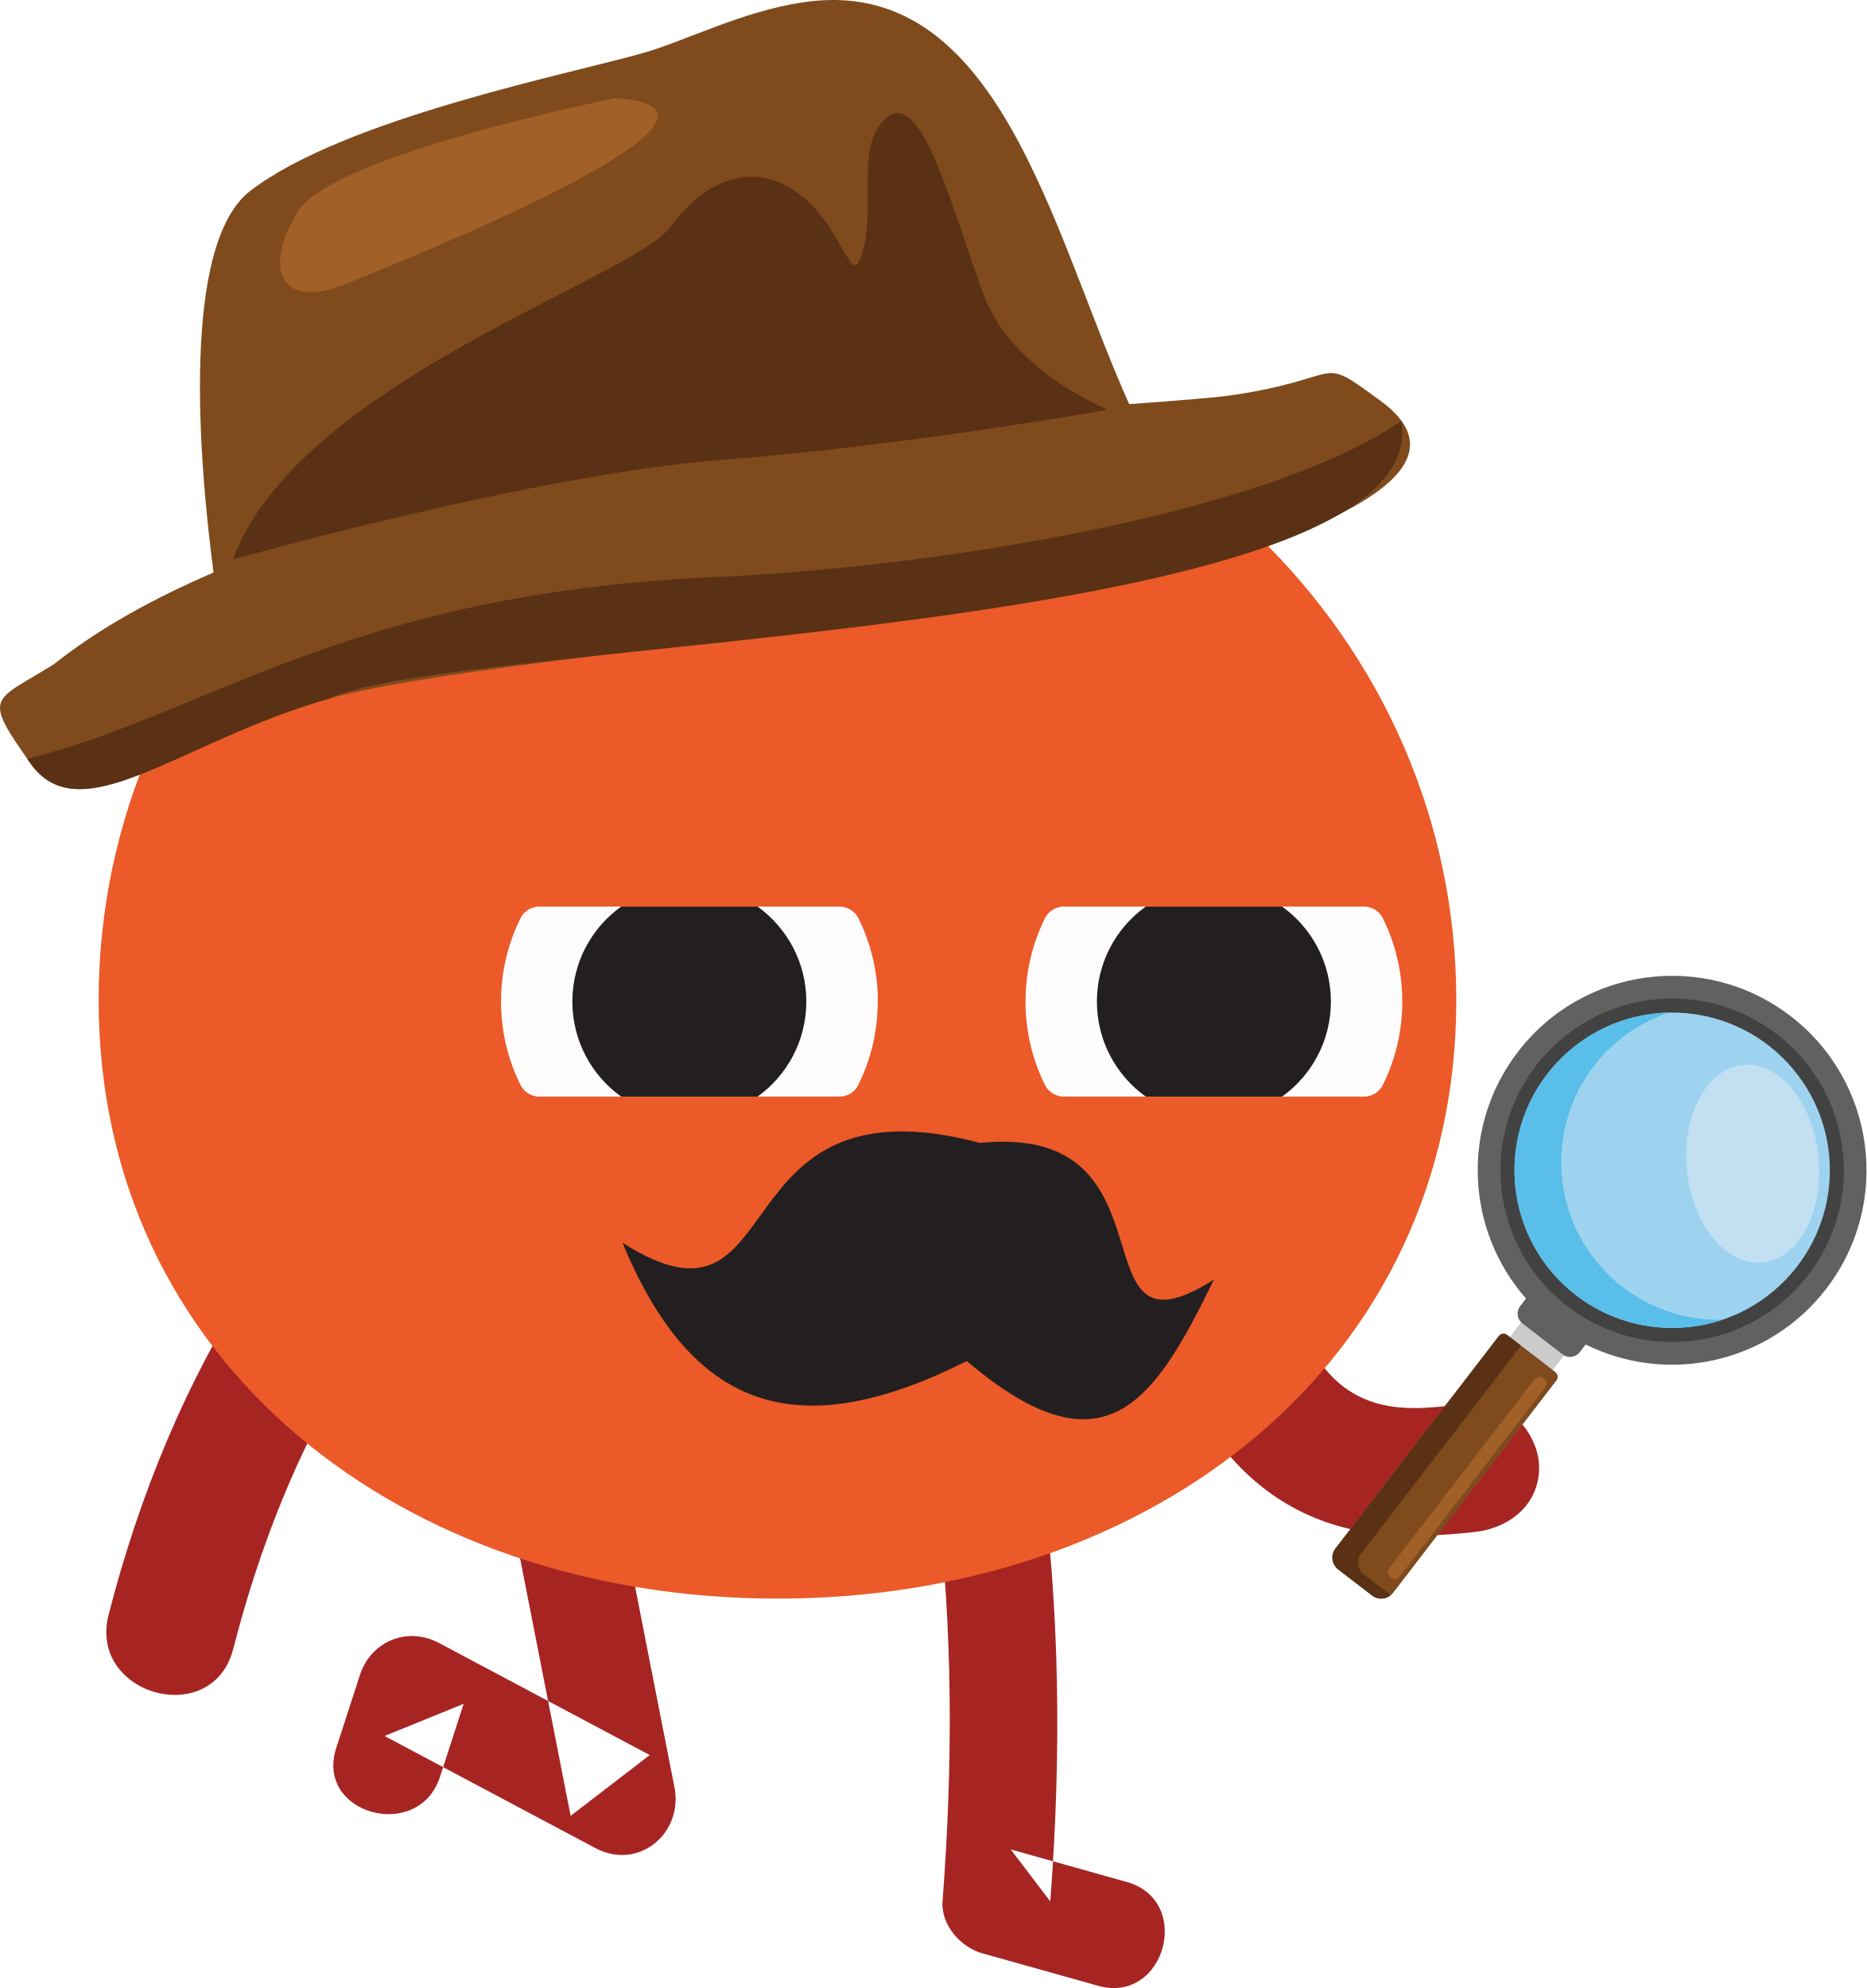
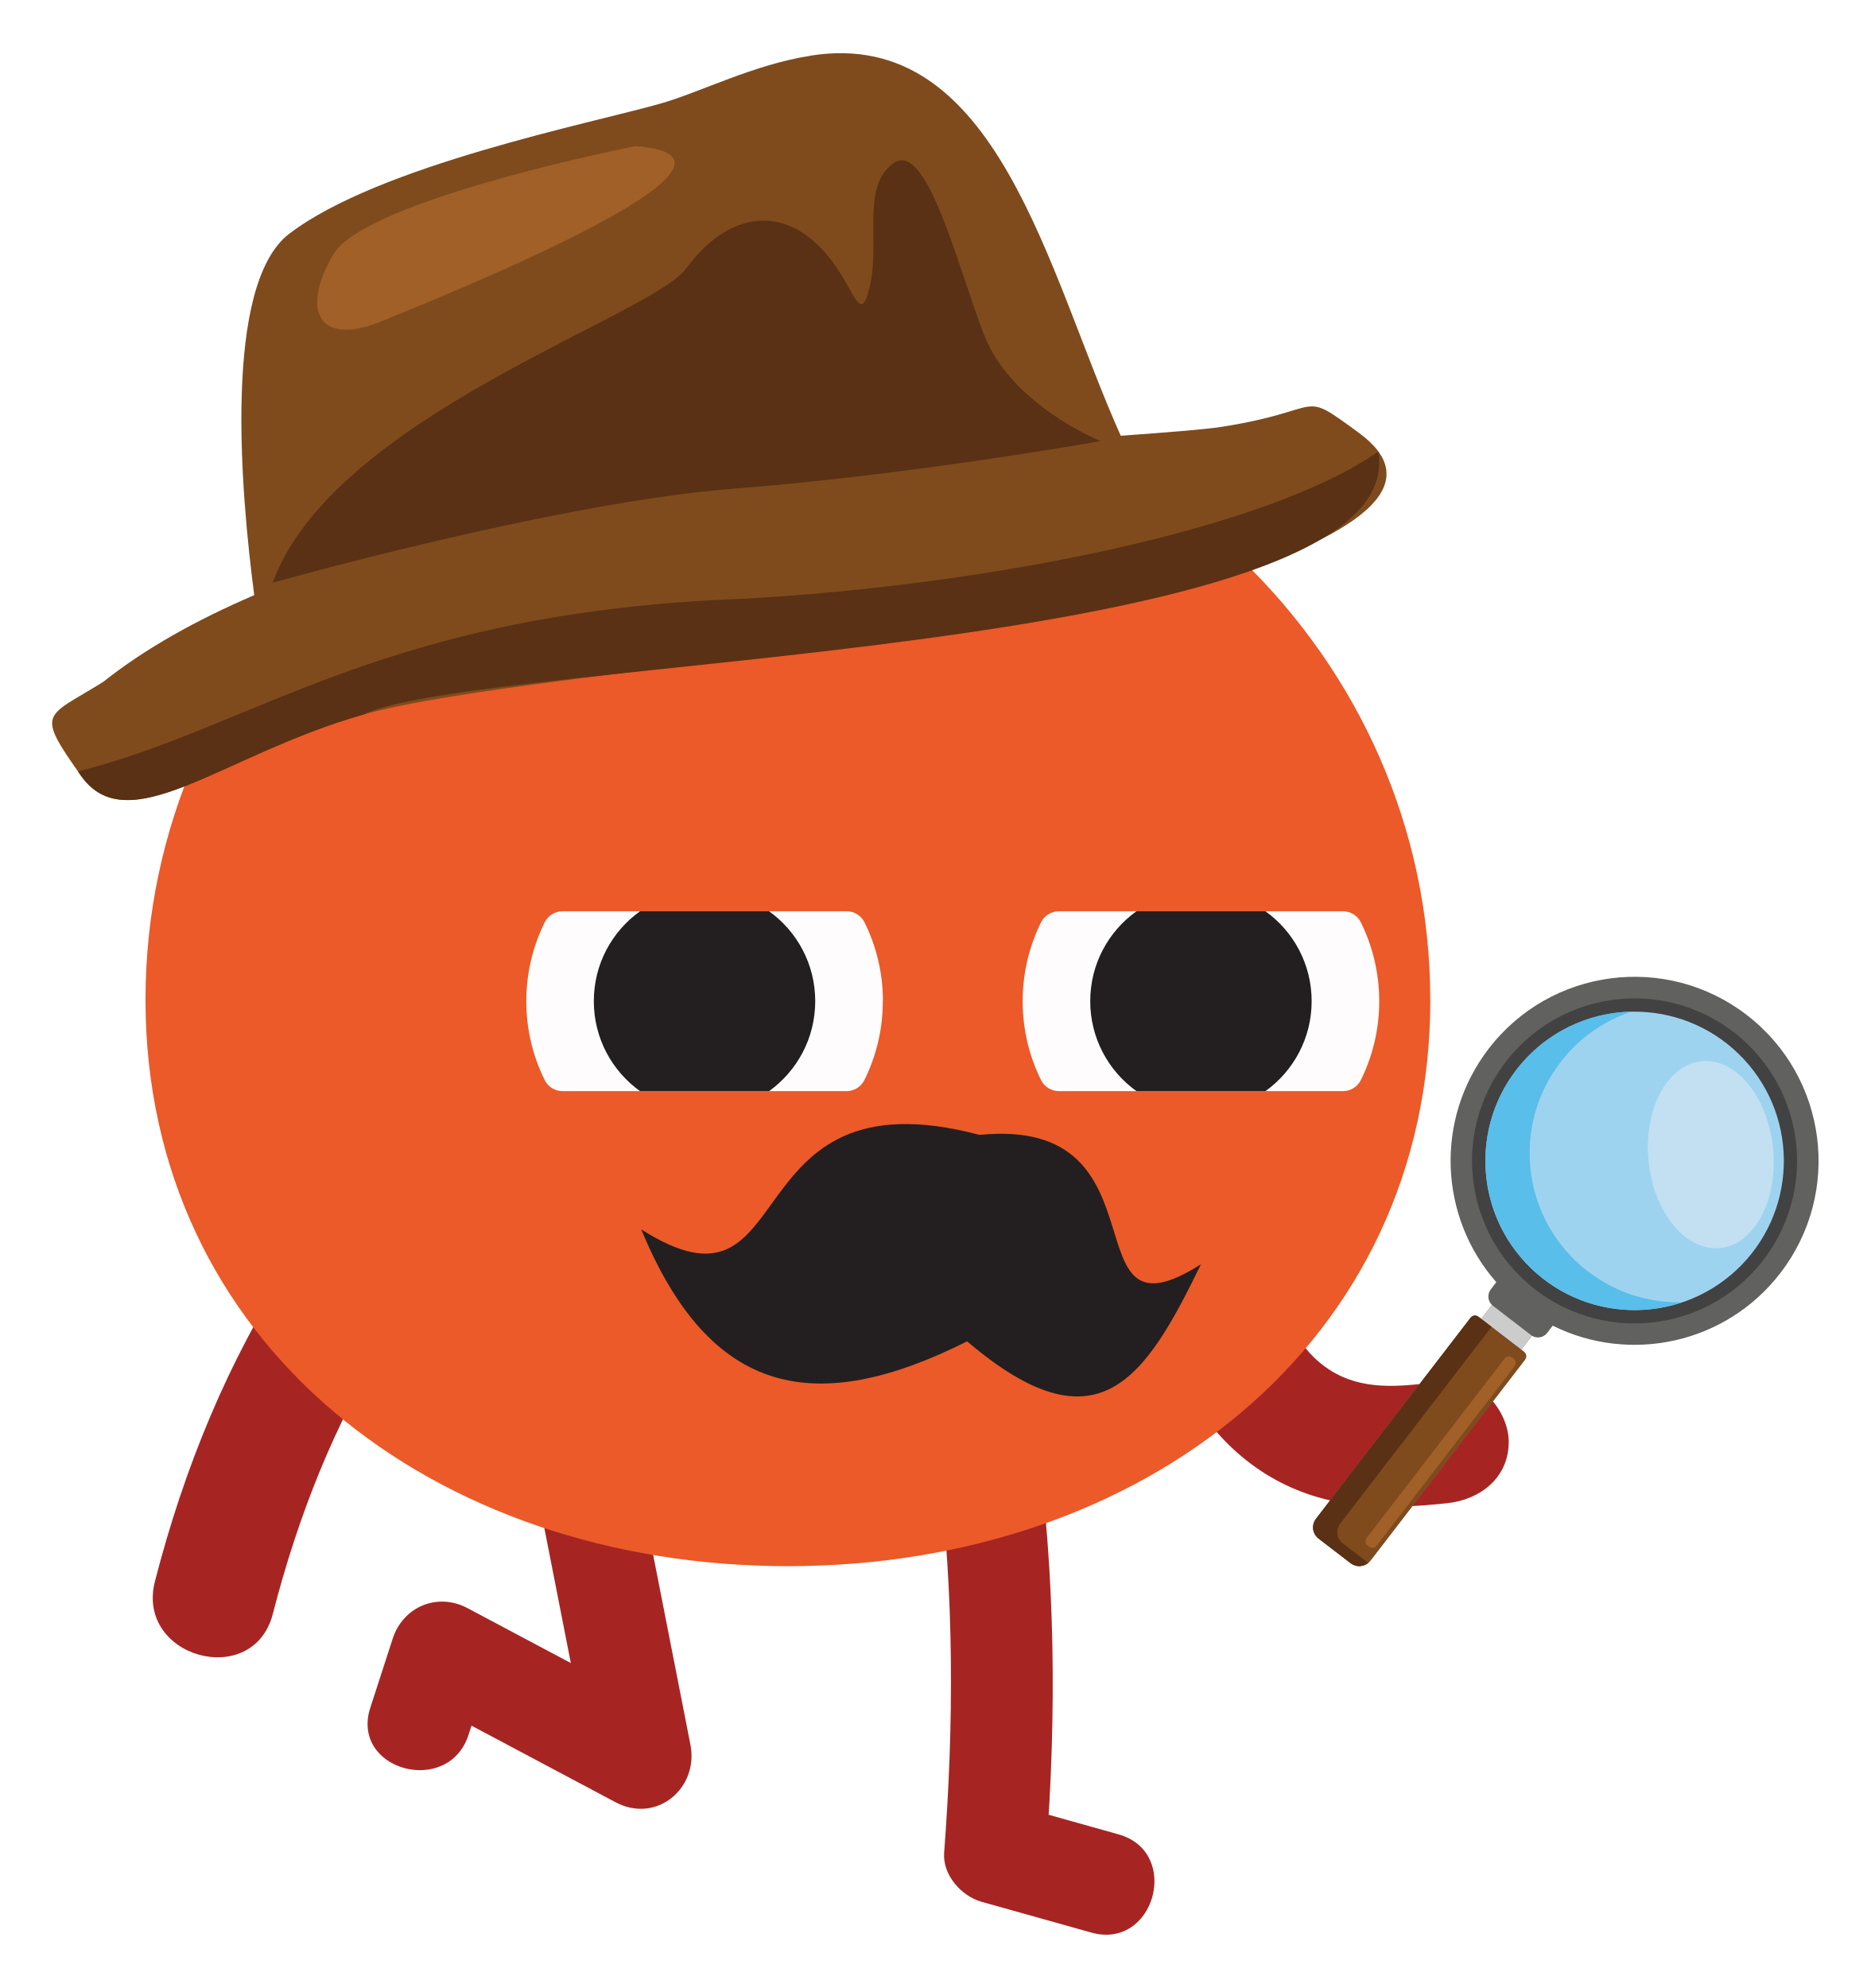
- <svg xmlns="http://www.w3.org/2000/svg" viewBox="0 0 271.33 288.96" preserveAspectRatio="xMidYMid meet">
-   <g fill="none" fill-rule="evenodd">
-     <path fill="#A62523" d="M63.96 258.26c1.15-3.54 2.29-7.07 3.44-10.61-3.83 1.56-7.66 3.12-11.5 4.68 10.21 5.43 20.43 10.86 30.64 16.29 6.28 3.34 12.81-2.14 11.5-8.84-3.46-17.61-6.91-35.21-10.37-52.82-1.94-9.88-17.03-5.69-15.09 4.16 3.46 17.61 6.91 35.21 10.37 52.82 3.83-2.95 7.66-5.89 11.5-8.84-10.21-5.43-20.43-10.86-30.64-16.29-4.6-2.45-9.9-.25-11.5 4.68-1.15 3.54-2.29 7.07-3.44 10.61-3.11 9.61 12 13.72 15.09 4.16z" />
-     <path fill="#A62523" d="M74.06 149.15c-31.09 19.1-49.35 50.84-58.27 85.54-3.01 11.71 15.1 16.71 18.11 4.99 7.7-29.94 22.68-57.75 49.64-74.31 10.28-6.32.86-22.57-9.48-16.22z" />
-     <path fill="#A62523" d="M214.35 203.9c-5.44.59-11.07 1.66-16.25-.67-5.08-2.27-8.28-7.34-9.31-12.66-.77-3.97-.56-6.92.94-10.6 2.25-5.52 7.19-9.43 11.57-13.22 9.16-7.92-4.17-21.15-13.28-13.28-6.91 5.97-13.01 12.35-16.24 21.08-2.59 7.01-2.68 14.99-.83 22.2 2.28 8.88 8.13 17.13 16.06 21.82 8.64 5.11 17.71 5.16 27.33 4.11 5.04-.55 9.39-3.92 9.39-9.39 0-4.65-4.32-9.95-9.39-9.39z" />
-     <path fill="#A62523" d="M120.38 160.05c16.76 36.28 19.65 76.93 16.63 116.31-.26 3.4 2.62 6.67 5.75 7.55 5.62 1.58 11.24 3.15 16.87 4.73 9.72 2.72 13.86-12.38 4.16-15.09-5.62-1.58-11.24-3.15-16.87-4.73l5.75 7.55c3.25-42.33-.8-85.32-18.77-124.21-1.77-3.84-7.31-4.8-10.71-2.81-3.94 2.3-4.59 6.86-2.81 10.71z" />
-     <path fill="#EB5A28" d="M211.69 145.36c0 52.73-44.18 87-98.67 87s-98.68-34.27-98.68-87 44.18-95.47 98.68-95.47 98.67 42.74 98.67 95.47z" />
-     <path fill="#FFFCFD" d="M203.84 145.59c0 4.36-1.02 8.47-2.83 12.12-.52 1.04-1.59 1.69-2.75 1.69h-43.61c-1.16 0-2.23-.65-2.75-1.69-1.81-3.65-2.83-7.77-2.83-12.12s1.02-8.47 2.83-12.13c.52-1.04 1.59-1.69 2.75-1.69h43.61c1.16 0 2.23.65 2.75 1.69 1.81 3.66 2.83 7.78 2.83 12.13z" />
-     <path fill="#231F20" d="M193.46 145.58c0 5.7-2.8 10.74-7.1 13.82h-19.81c-4.3-3.08-7.1-8.12-7.1-13.82s2.8-10.73 7.1-13.81h19.81c4.3 3.08 7.1 8.12 7.1 13.81z" />
-     <path fill="#FFFCFD" d="M127.59 145.59c0 4.36-1.02 8.48-2.84 12.13-.52 1.04-1.59 1.68-2.74 1.68h-43.6c-1.16 0-2.23-.65-2.74-1.68-1.82-3.65-2.84-7.77-2.84-12.13s1.02-8.48 2.84-12.14c.52-1.04 1.59-1.68 2.75-1.68h43.6c1.16 0 2.23.65 2.75 1.68 1.82 3.66 2.84 7.78 2.84 12.14z" />
-     <path fill="#231F20" d="M117.21 145.58c0 5.7-2.8 10.74-7.09 13.82h-19.82c-4.3-3.08-7.1-8.12-7.1-13.82s2.8-10.73 7.1-13.81h19.82c4.29 3.08 7.09 8.12 7.09 13.81z" />
-     <path fill="#7F4B1D" d="M116.51.37c-8.67 1.32-16.97 5.61-23 7.33-10.73 3.06-43.33 9.49-57.1 20.02-10.16 7.77-7.48 39.42-5.37 55.5-8.85 3.8-16.76 8.2-23.18 13.31-8.94 5.58-10.52 4.42-3.36 14.52 7.16 10.09 21.87-3.38 43.33-9.5 21.45-6.12 100.44-11.33 128.52-19.87 28.08-8.54 33.86-16.43 24.39-23.37-9.47-6.94-4.74-3.47-21.14-.94-2.72.42-8.24.84-15.46 1.37C152.85 33.65 145.2-4.16 116.51.37z" />
-     <path fill="#5A3114" d="M203.69 61.18c-17.35 12.08-59.97 20.49-97.37 22.59-55.4 2-75.12 19.69-102.35 26.52 7.28 11.56 21.9-2.56 43.86-8.73 17.16-8.65 161.29-9.04 155.86-40.38z" />
-     <path fill="#5A3114" d="M33.85 81.32s43.59-12.34 70.91-14.46c27.32-2.12 56.27-7.3 56.27-7.3 0 0-13.81-5.56-17.95-16.47-4.14-10.91-8.8-29.79-13.85-26.21-5.05 3.58-1.96 12.2-3.69 19.12-1.73 6.92-2.42-2.08-8.84-7.38-6.42-5.31-13.78-3.12-19.27 4.38-5.49 7.5-54.23 22.73-63.57 48.33z" />
-     <path fill="#A16027" d="M89.63 14.25s-41.44 8.16-46.43 16.63c-4.99 8.47-2.38 14.02 6.87 10.49 7.33-3.04 63.69-25.3 39.56-27.11z" />
-     <path fill="#231F20" d="M142.45 166.12c-38.54-10.19-26.98 30.37-51.96 14.52 10.64 25.8 26.88 28.81 50.05 17.19 20.1 17.1 27.33 5.79 35.92-11.84-20.81 13.23-4.37-22.83-34-19.87z" />
-     <path fill="#616160" d="M202.49 231.51l23.74-30.87c.29-.38.22-.91-.16-1.2l-.43-.33 1.65-2.14c.78.47 1.8.29 2.36-.45l.84-1.1c11.85 5.9 26.6 2.8 34.97-8.09 9.52-12.37 7.2-30.12-5.17-39.63-12.37-9.52-30.12-7.2-39.63 5.17-8.37 10.89-7.58 25.94 1.16 35.87l-.84 1.1c-.57.74-.48 1.77.17 2.4l-1.65 2.14-.43-.33c-.38-.29-.91-.22-1.2.16l-23.74 30.87c-.73.95-.55 2.31.4 3.04l4.92 3.78c.95.73 2.31.55 3.04-.4z" />
-     <path fill="#CCC" d="M227.29 196.96c-.06-.04-.12-.07-.17-.12l-5.81-4.47c-.06-.04-.11-.09-.16-.14l-1.65 2.14 6.14 4.72 1.65-2.14z" />
-     <path fill="#7F4B1D" d="M202.49 231.51l23.74-30.87c.29-.38.22-.91-.16-1.2l-.43-.33-6.14-4.72-.43-.33c-.38-.29-.91-.22-1.2.16l-23.74 30.87c-.73.95-.55 2.31.4 3.04l4.92 3.78c.95.73 2.31.55 3.04-.4z" />
-     <path fill="#5A3114" d="M198.25 228.87c-.95-.73-1.13-2.09-.4-3.04l23.25-30.23-2.02-1.55c-.38-.29-.91-.22-1.2.16l-23.74 30.87c-.73.95-.55 2.31.4 3.04l4.92 3.78c.81.63 1.93.58 2.69-.04l-3.89-3z" />
-     <circle fill="#424242" cx="243.07" cy="170.1" r="24.96" transform="rotate(-8.62 243.07 170.1)" />
-     <circle fill="#9ED3EF" cx="243.07" cy="170.1" r="22.92" transform="rotate(-42.92 243.07 170.1)" />
-     <path fill="#59BEE9" d="M235.89 187.09c-10.03-7.72-11.91-22.11-4.2-32.14 2.89-3.76 6.71-6.37 10.9-7.77-6.7.14-13.29 3.21-17.69 8.94-7.72 10.03-5.84 24.43 4.2 32.14 6.28 4.83 14.26 5.9 21.25 3.57-5.04.11-10.14-1.43-14.45-4.74z" />
-     <ellipse fill="#C2E0F2" cx="254.78" cy="169.14" rx="9.61" ry="14.42" transform="rotate(-5.6 254.78 169.14)" />
-     <rect fill="#A16027" x="195.04" y="213.85" width="36.45" height="1.94" rx=".86" ry=".86" transform="rotate(-52.44 213.265 214.82)" />
+ <svg xmlns="http://www.w3.org/2000/svg" id="Calque_2" viewBox="0 0 287.32 304.96" width="287" height="305">
+   <g id="Calque_1-2">
+     <g>
+       <g>
+         <path fill="#a62523" d="M71.97,266.26c1.15-3.54,2.29-7.07,3.44-10.61l-11.5,4.68c10.21,5.43,20.43,10.86,30.64,16.29,6.28,3.34,12.81-2.14,11.5-8.84-3.46-17.61-6.91-35.21-10.37-52.82-1.94-9.88-17.03-5.69-15.09,4.16,3.46,17.61,6.91,35.21,10.37,52.82,3.83-2.95,7.66-5.89,11.5-8.84-10.21-5.43-20.43-10.86-30.64-16.29-4.6-2.45-9.9-.25-11.5,4.68-1.15,3.54-2.29,7.07-3.44,10.61-3.11,9.61,12,13.72,15.09,4.16h0Z" />
+         <path fill="#a62523" d="M82.07,157.15c-31.09,19.1-49.35,50.84-58.27,85.54-3.01,11.71,15.1,16.71,18.11,4.99,7.7-29.94,22.68-57.75,49.64-74.31,10.28-6.32.86-22.57-9.48-16.22h0Z" />
+         <path fill="#a62523" d="M222.36,211.9c-5.44.59-11.07,1.66-16.25-.67s-8.28-7.34-9.31-12.66c-.77-3.97-.56-6.92.94-10.6,2.25-5.52,7.19-9.43,11.57-13.22,9.16-7.92-4.17-21.15-13.28-13.28-6.91,5.97-13.01,12.35-16.24,21.08-2.59,7.01-2.68,14.99-.83,22.2,2.28,8.88,8.13,17.13,16.06,21.82,8.64,5.11,17.71,5.16,27.33,4.11,5.04-.55,9.39-3.92,9.39-9.39,0-4.65-4.32-9.95-9.39-9.39h0Z" />
+         <path fill="#a62523" d="M128.39,168.05c16.76,36.28,19.65,76.93,16.63,116.31-.26,3.4,2.62,6.67,5.75,7.55,5.62,1.58,11.24,3.15,16.87,4.73,9.72,2.72,13.86-12.38,4.16-15.09-5.62-1.58-11.24-3.15-16.87-4.73,1.92,2.52,3.83,5.03,5.75,7.55,3.25-42.33-.8-85.32-18.77-124.21-1.77-3.84-7.31-4.8-10.71-2.81-3.94,2.3-4.59,6.86-2.81,10.71h0Z" />
+         <path fill="#eb5a28" d="M219.7,153.36c0,52.73-44.18,87-98.67,87S22.35,206.09,22.35,153.36,66.53,57.89,121.02,57.89s98.67,42.74,98.67,95.47Z" />
+         <g>
+           <g>
+             <path fill="#fffcfd" d="M211.85,153.59c0,4.36-1.02,8.47-2.83,12.12-.52,1.04-1.59,1.69-2.75,1.69h-43.61c-1.16,0-2.23-.65-2.75-1.69-1.81-3.65-2.83-7.77-2.83-12.12s1.02-8.47,2.83-12.13c.52-1.04,1.59-1.69,2.75-1.69h43.61c1.16,0,2.23.65,2.75,1.69,1.81,3.66,2.83,7.78,2.83,12.13Z" />
+             <path fill="#231f20" d="M201.47,153.58c0,5.7-2.8,10.74-7.1,13.82h-19.81c-4.3-3.08-7.1-8.12-7.1-13.82s2.8-10.73,7.1-13.81h19.81c4.3,3.08,7.1,8.12,7.1,13.81Z" />
+           </g>
+           <g>
+             <path fill="#fffcfd" d="M135.6,153.59c0,4.36-1.02,8.48-2.84,12.13-.52,1.04-1.59,1.68-2.74,1.68h-43.6c-1.16,0-2.23-.65-2.74-1.68-1.82-3.65-2.84-7.77-2.84-12.13s1.02-8.48,2.84-12.14c.52-1.04,1.59-1.68,2.75-1.68h43.6c1.16,0,2.23.65,2.75,1.68,1.82,3.66,2.84,7.78,2.84,12.14Z" />
+             <path fill="#231f20" d="M125.22,153.58c0,5.7-2.8,10.74-7.09,13.82h-19.82c-4.3-3.08-7.1-8.12-7.1-13.82s2.8-10.73,7.1-13.81h19.82c4.29,3.08,7.09,8.12,7.09,13.81Z" />
+           </g>
+         </g>
+         <g>
+           <path fill="#7f4b1d" d="M124.52,8.37c-8.67,1.32-16.97,5.61-23,7.33-10.73,3.06-43.33,9.49-57.1,20.02-10.16,7.77-7.48,39.42-5.37,55.5-8.85,3.8-16.76,8.2-23.18,13.31-8.94,5.58-10.52,4.42-3.36,14.52,7.16,10.09,21.87-3.38,43.33-9.5,21.45-6.12,100.44-11.33,128.52-19.87,28.08-8.54,33.86-16.43,24.39-23.37-9.47-6.94-4.74-3.47-21.14-.94-2.72.42-8.24.84-15.46,1.37-11.28-25.11-18.92-62.92-47.62-58.39h0Z" />
+           <path fill="#5a3114" d="M211.7,69.18c-17.35,12.08-59.97,20.49-97.37,22.59-55.4,2-75.12,19.69-102.35,26.52,7.28,11.56,21.9-2.56,43.86-8.73,17.16-8.65,161.29-9.04,155.86-40.38Z" />
+           <path fill="#5a3114" d="M41.86,89.32s43.59-12.34,70.91-14.46c27.32-2.12,56.27-7.3,56.27-7.3,0,0-13.81-5.56-17.95-16.47-4.14-10.91-8.8-29.79-13.85-26.21-5.05,3.58-1.96,12.2-3.69,19.12-1.73,6.92-2.42-2.08-8.84-7.38-6.42-5.31-13.78-3.12-19.27,4.38-5.49,7.5-54.23,22.73-63.57,48.33h0Z" />
+           <path fill="#a16027" d="M97.64,22.25s-41.44,8.16-46.43,16.63c-4.99,8.47-2.38,14.02,6.87,10.49,7.33-3.04,63.69-25.3,39.56-27.11h0Z" />
+         </g>
+         <path fill="#231f20" d="M150.46,174.12c-38.54-10.19-26.98,30.37-51.96,14.52,10.64,25.8,26.88,28.81,50.05,17.19,20.1,17.1,27.33,5.79,35.92-11.84-20.81,13.23-4.37-22.83-34-19.87h0Z" />
+         <g>
+           <path fill="#616160" d="M210.5,239.51l23.74-30.87c.29-.38.22-.91-.16-1.2l-.43-.33,1.65-2.14c.78.47,1.8.29,2.36-.45l.84-1.1c11.85,5.9,26.6,2.8,34.97-8.09,9.52-12.37,7.2-30.12-5.17-39.63-12.37-9.52-30.12-7.2-39.63,5.17-8.37,10.89-7.58,25.94,1.16,35.87l-.84,1.1c-.57.74-.48,1.77.17,2.4l-1.65,2.14-.43-.33c-.38-.29-.91-.22-1.2.16l-23.74,30.87c-.73.95-.55,2.31.4,3.04l4.92,3.78c.95.73,2.31.55,3.04-.4Z" />
+           <path fill="#cccccc" d="M235.3,204.96c-.06-.04-.12-.07-.17-.12l-5.81-4.47c-.06-.04-.11-.09-.16-.14l-1.65,2.14,6.14,4.72,1.65-2.14Z" />
+           <path fill="#7f4b1d" d="M210.5,239.51l23.74-30.87c.29-.38.22-.91-.16-1.2l-.43-.33-6.14-4.72-.43-.33c-.38-.29-.91-.22-1.2.16l-23.74,30.87c-.73.95-.55,2.31.4,3.04l4.92,3.78c.95.73,2.31.55,3.04-.4Z" />
+           <path fill="#5a3114" d="M206.25,236.87c-.95-.73-1.13-2.09-.4-3.04l23.25-30.23-2.02-1.55c-.38-.29-.91-.22-1.2.16l-23.74,30.87c-.73.95-.55,2.31.4,3.04l4.92,3.78c.81.63,1.93.58,2.69-.04l-3.89-3Z" />
+           <circle fill="#424242" cx="251.08" cy="178.1" r="24.96" transform="translate(-23.87 39.66) rotate(-8.62)" />
+           <circle fill="#9ed3ef" cx="251.08" cy="178.1" r="22.92" transform="translate(-54.07 218.67) rotate(-42.92)" />
+           <path fill="#59bee9" d="M243.9,195.09c-10.03-7.72-11.91-22.11-4.2-32.14,2.89-3.76,6.71-6.37,10.9-7.77-6.7.14-13.29,3.21-17.69,8.94-7.72,10.03-5.84,24.43,4.2,32.14,6.28,4.83,14.26,5.9,21.25,3.57-5.04.11-10.14-1.43-14.45-4.74Z" />
+           <ellipse fill="#c2e0f2" cx="262.79" cy="177.14" rx="9.61" ry="14.42" transform="translate(-16.04 26.5) rotate(-5.6)" />
+           <rect fill="#a16027" x="203.05" y="221.85" width="36.45" height="1.94" rx=".86" ry=".86" transform="translate(-90.24 262.42) rotate(-52.44)" />
+         </g>
+       </g>
+     </g>
  </g>
</svg>
